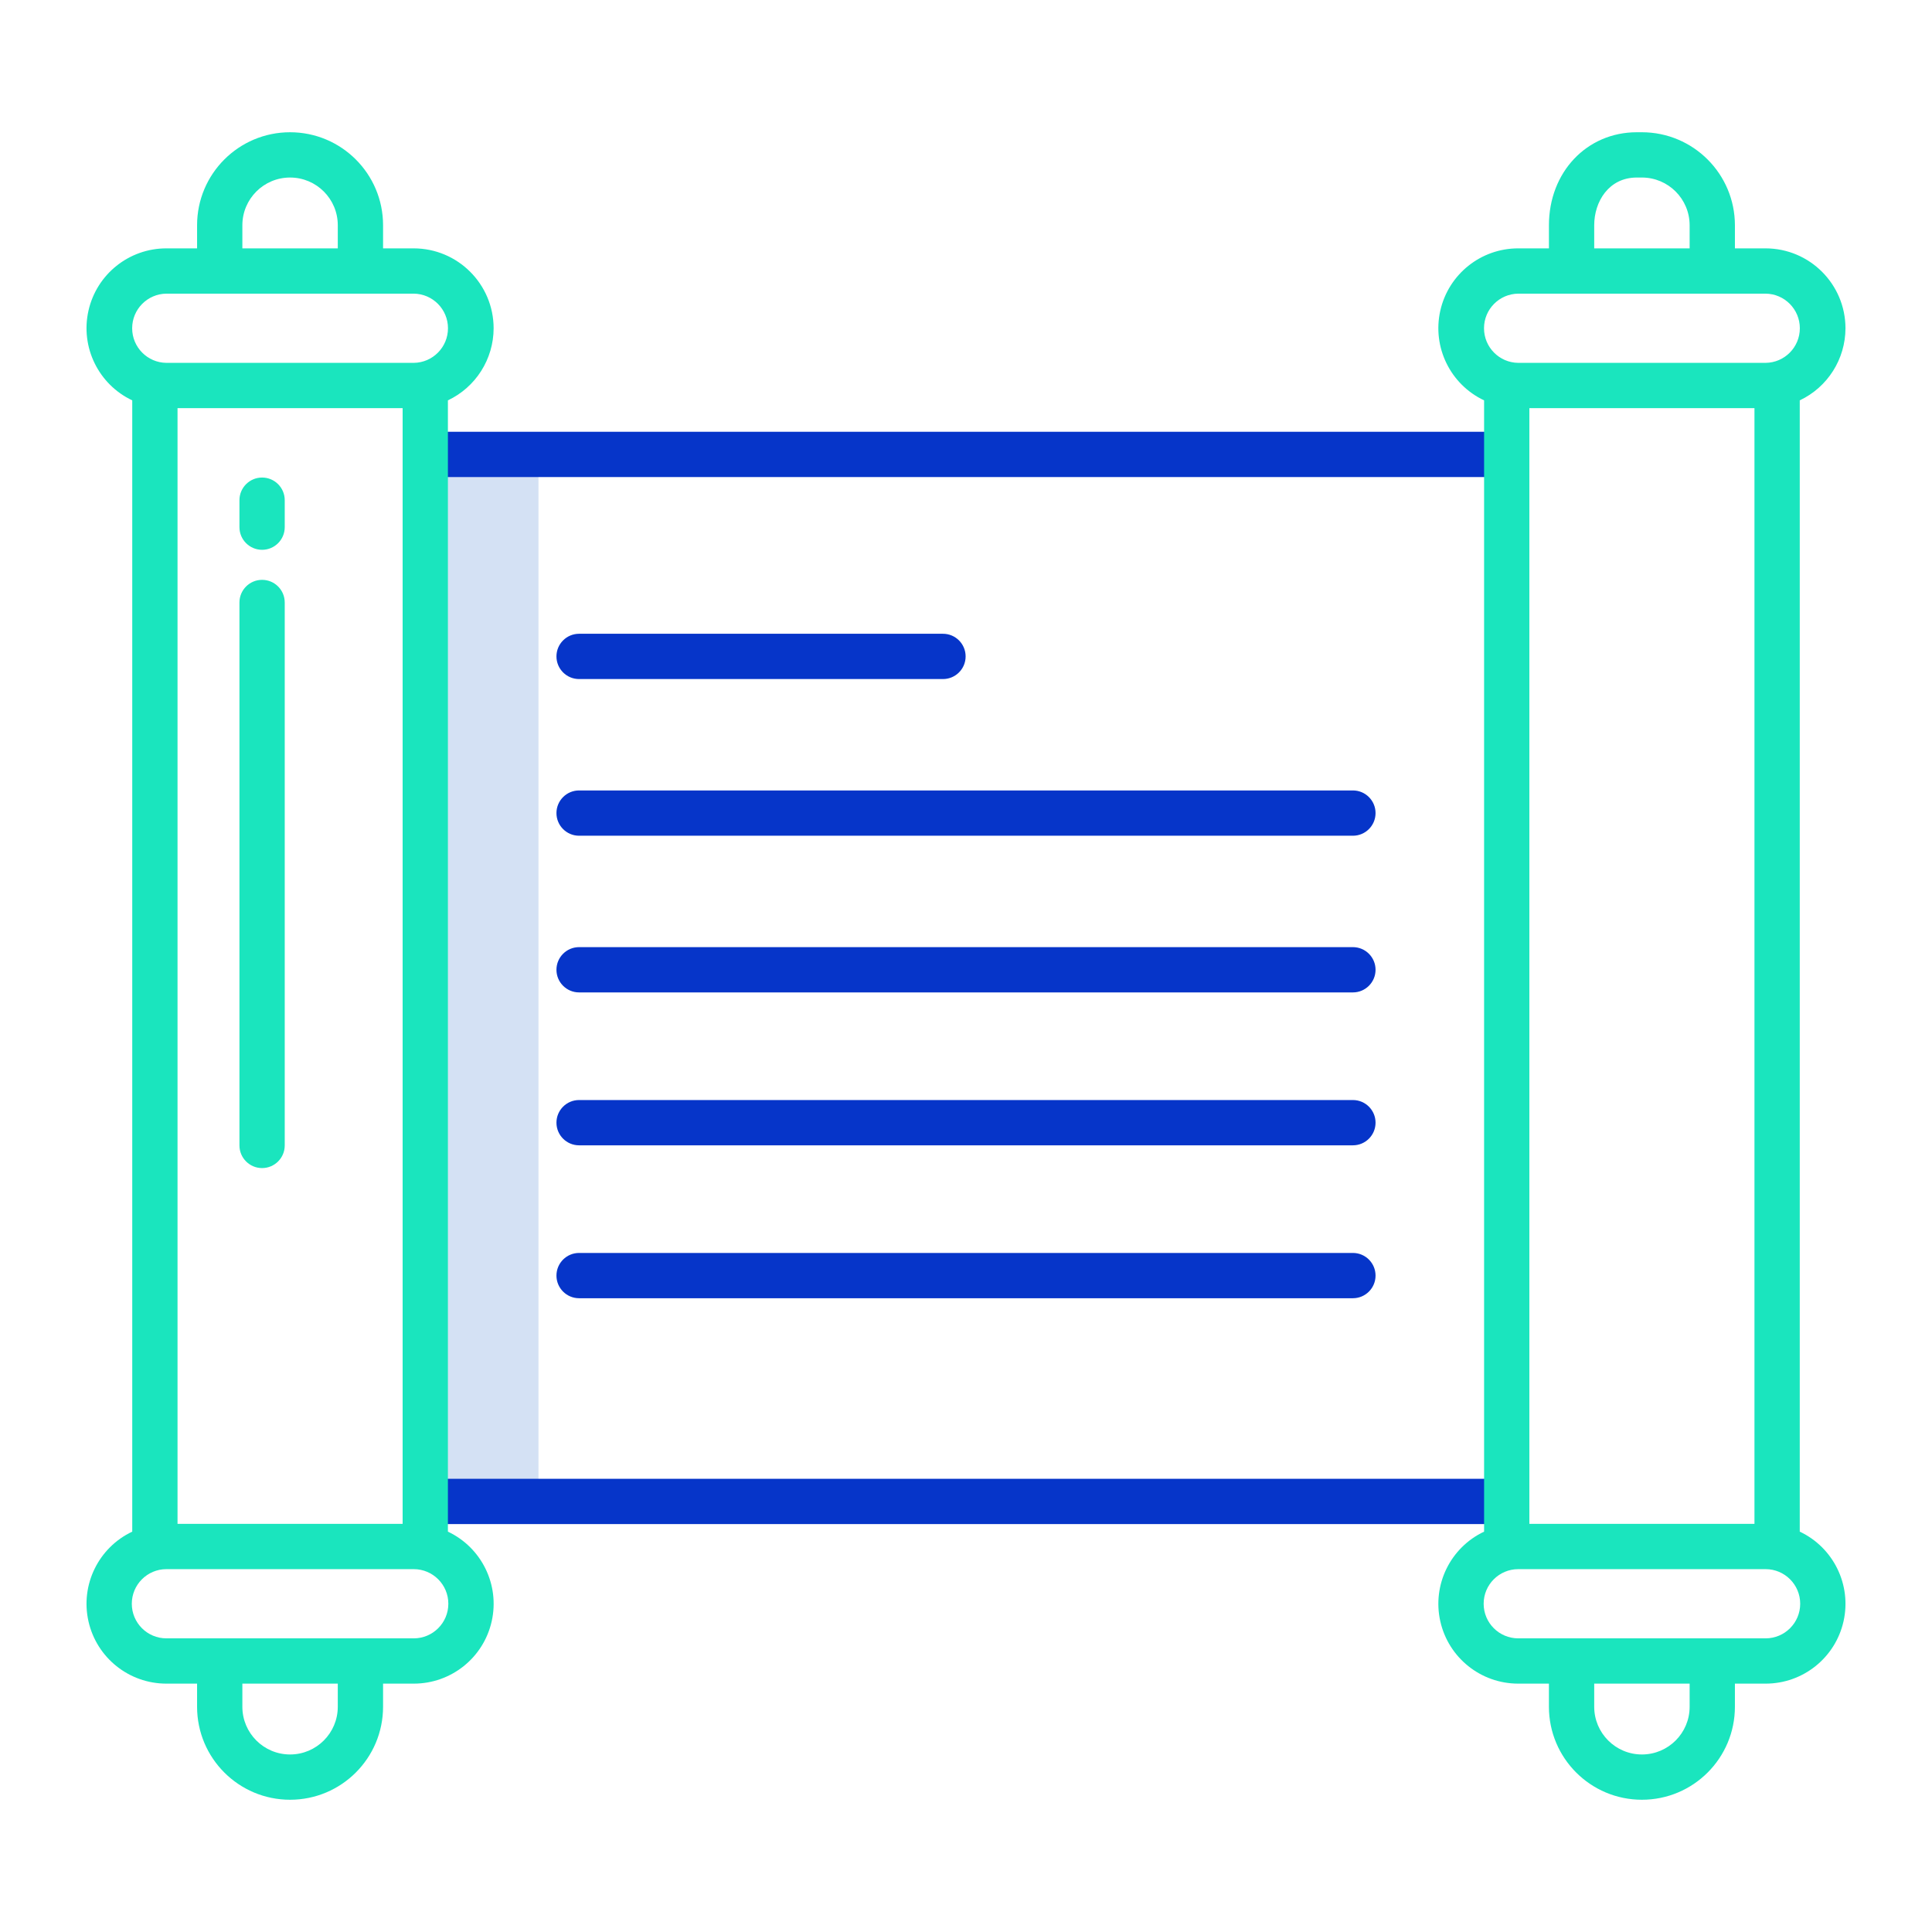
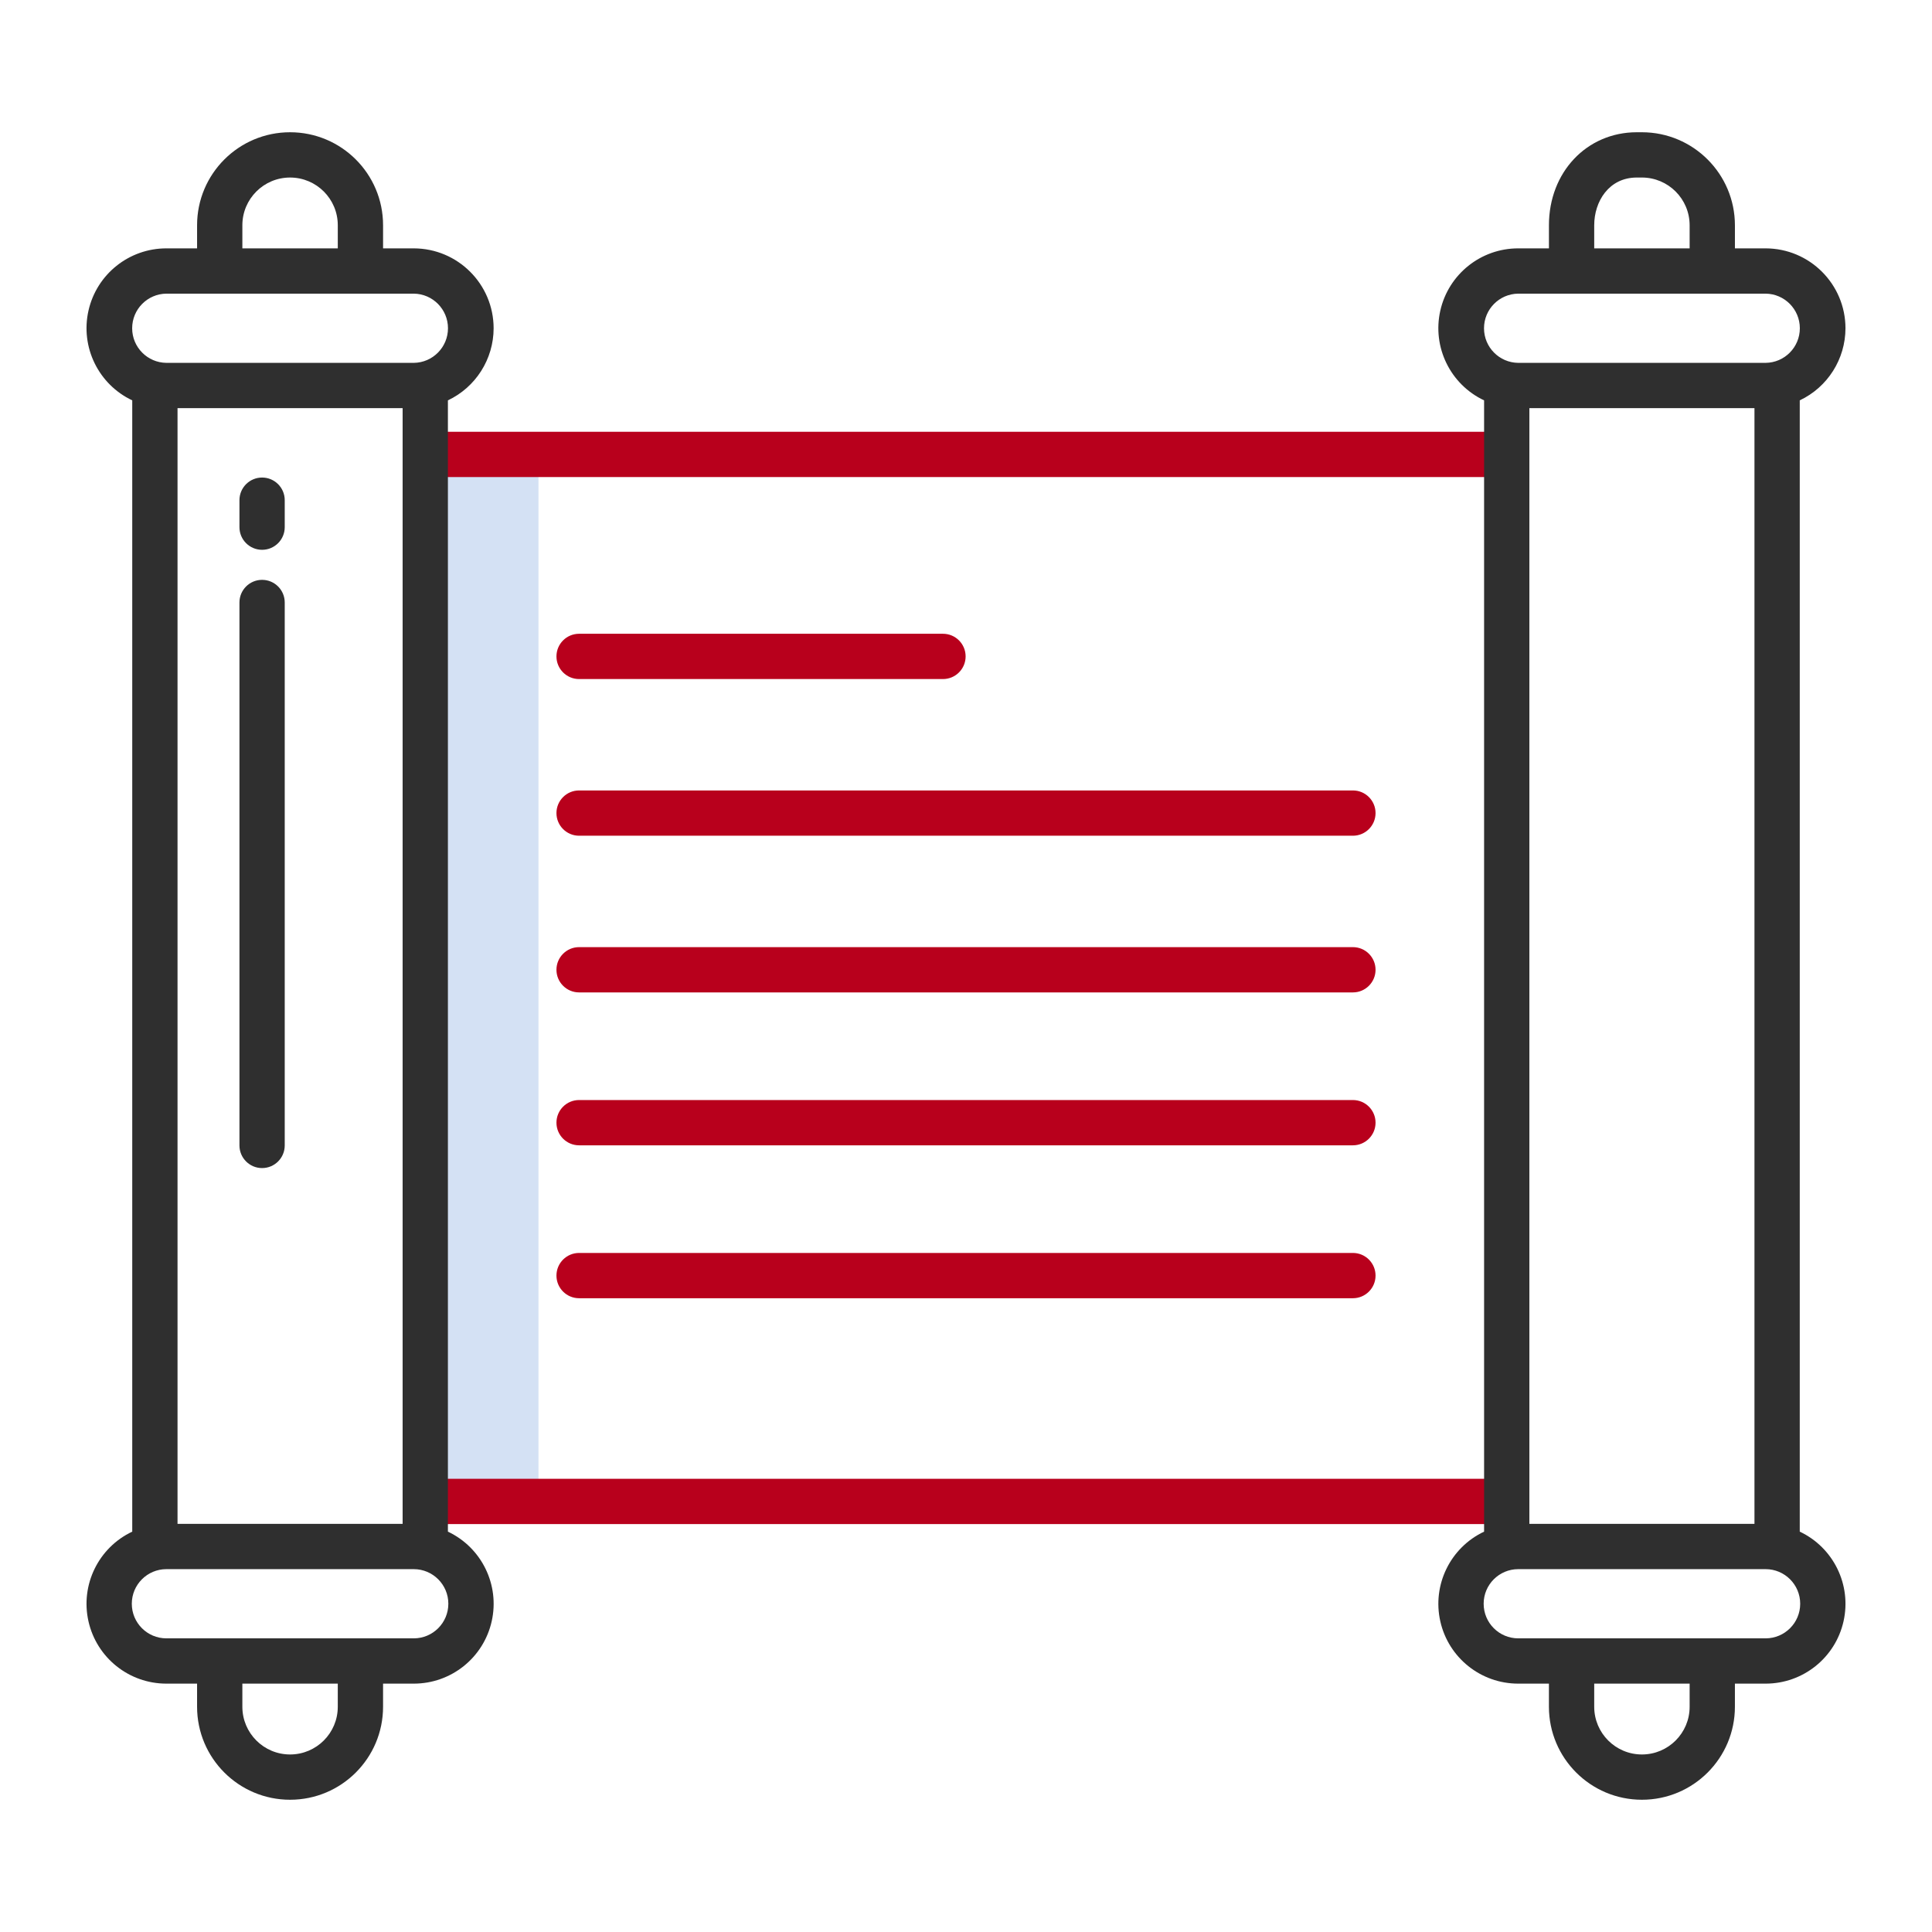
<svg xmlns="http://www.w3.org/2000/svg" id="Layer_1" height="512" viewBox="0 0 512 512" width="512" data-name="Layer 1">
  <path d="m112.7 120.43h30v277.47h-30z" fill="#d4e1f4" />
-   <path d="m112.698 391.896h286.604v12h-286.604z" fill="#0635c9" />
-   <path d="m112.698 114.425h286.604v12h-286.604z" fill="#0635c9" />
-   <path d="m130.816 86.99a21.2 21.2 0 0 0 -21.171-21.171h-8.128v-6.127a24.644 24.644 0 1 0 -49.288 0v6.127h-8.129a21.154 21.154 0 0 0 -9.054 40.28v299.801a21.154 21.154 0 0 0 9.054 40.28h8.128v6.128a24.644 24.644 0 0 0 49.288 0v-6.128h8.128a21.153 21.153 0 0 0 9.056-40.28v-299.8a21.177 21.177 0 0 0 12.116-19.11zm-83.769 316.849v-295.677h59.653v295.677zm17.182-344.147a12.644 12.644 0 1 1 25.288 0v6.127h-25.288zm-20.129 18.127h65.544a9.172 9.172 0 0 1 0 18.343h-65.544a9.172 9.172 0 0 1 0-18.343zm45.416 374.49a12.644 12.644 0 0 1 -25.288 0v-6.128h25.289zm20.128-18.128h-65.544a9.171 9.171 0 0 1 0-18.342h65.544a9.171 9.171 0 1 1 0 18.342z" fill="#1ae5be" />
-   <path d="m489.07 86.99a21.2 21.2 0 0 0 -21.17-21.171h-8.128v-6.127a24.672 24.672 0 0 0 -24.644-24.645h-1.356c-13.276 0-23.288 10.6-23.288 24.645v6.127h-8.128a21.153 21.153 0 0 0 -9.056 40.281v299.8a21.153 21.153 0 0 0 9.053 40.28h8.128v6.128a24.644 24.644 0 0 0 49.288 0v-6.128h8.131a21.154 21.154 0 0 0 9.054-40.28v-299.8a21.178 21.178 0 0 0 12.116-19.11zm-83.77 316.849v-295.677h59.651v295.677zm17.183-344.147c0-6.284 3.877-12.645 11.288-12.645h1.356a12.659 12.659 0 0 1 12.644 12.645v6.127h-25.288zm-20.128 18.127h65.545a9.172 9.172 0 0 1 0 18.343h-65.545a9.172 9.172 0 0 1 0-18.343zm45.416 374.49a12.644 12.644 0 0 1 -25.288 0v-6.128h25.288zm20.129-18.128h-65.545a9.171 9.171 0 0 1 0-18.342h65.545a9.171 9.171 0 0 1 0 18.342z" fill="#1ae5be" />
-   <path d="m69.457 126.554a6 6 0 0 0 -6 6v7.151a6 6 0 0 0 12 0v-7.151a6 6 0 0 0 -6-6z" fill="#1ae5be" />
-   <path d="m69.457 153.666a6 6 0 0 0 -6 6v143.886a6 6 0 0 0 12 0v-143.886a6 6 0 0 0 -6-6z" fill="#1ae5be" />
-   <g fill="#0635c9">
+   <path d="m112.698 391.896h286.604v12h-286.604z" fill="#b8001c" />
+   <path d="m112.698 114.425h286.604v12h-286.604z" fill="#b8001c" />
+   <path d="m130.816 86.99a21.2 21.2 0 0 0 -21.171-21.171h-8.128v-6.127a24.644 24.644 0 1 0 -49.288 0v6.127h-8.129a21.154 21.154 0 0 0 -9.054 40.28v299.801a21.154 21.154 0 0 0 9.054 40.28h8.128v6.128a24.644 24.644 0 0 0 49.288 0v-6.128h8.128a21.153 21.153 0 0 0 9.056-40.28v-299.8a21.177 21.177 0 0 0 12.116-19.11zm-83.769 316.849v-295.677h59.653v295.677zm17.182-344.147a12.644 12.644 0 1 1 25.288 0v6.127h-25.288zm-20.129 18.127h65.544a9.172 9.172 0 0 1 0 18.343h-65.544a9.172 9.172 0 0 1 0-18.343zm45.416 374.49a12.644 12.644 0 0 1 -25.288 0v-6.128h25.289zm20.128-18.128h-65.544a9.171 9.171 0 0 1 0-18.342h65.544a9.171 9.171 0 1 1 0 18.342z" fill="#2f2f2f" />
+   <path d="m489.07 86.99a21.2 21.2 0 0 0 -21.17-21.171h-8.128v-6.127a24.672 24.672 0 0 0 -24.644-24.645h-1.356c-13.276 0-23.288 10.6-23.288 24.645v6.127h-8.128a21.153 21.153 0 0 0 -9.056 40.281v299.8a21.153 21.153 0 0 0 9.053 40.28h8.128v6.128a24.644 24.644 0 0 0 49.288 0v-6.128h8.131a21.154 21.154 0 0 0 9.054-40.28v-299.8a21.178 21.178 0 0 0 12.116-19.11zm-83.77 316.849v-295.677h59.651v295.677zm17.183-344.147c0-6.284 3.877-12.645 11.288-12.645h1.356a12.659 12.659 0 0 1 12.644 12.645v6.127h-25.288zm-20.128 18.127h65.545a9.172 9.172 0 0 1 0 18.343h-65.545a9.172 9.172 0 0 1 0-18.343zm45.416 374.49a12.644 12.644 0 0 1 -25.288 0v-6.128h25.288zm20.129-18.128h-65.545a9.171 9.171 0 0 1 0-18.342h65.545a9.171 9.171 0 0 1 0 18.342z" fill="#2f2f2f" />
+   <path d="m69.457 126.554a6 6 0 0 0 -6 6v7.151a6 6 0 0 0 12 0v-7.151a6 6 0 0 0 -6-6z" fill="#2f2f2f" />
+   <path d="m69.457 153.666a6 6 0 0 0 -6 6v143.886a6 6 0 0 0 12 0v-143.886a6 6 0 0 0 -6-6z" fill="#2f2f2f" />
+   <g fill="#b8001c">
    <path d="m153.466 179.956h96.434a6 6 0 0 0 0-12h-96.434a6 6 0 0 0 0 12z" />
    <path d="m153.466 221.477h205.068a6 6 0 0 0 0-12h-205.068a6 6 0 0 0 0 12z" />
    <path d="m153.466 263h205.068a6 6 0 0 0 0-12h-205.068a6 6 0 0 0 0 12z" />
    <path d="m153.466 303.521h205.068a6 6 0 0 0 0-12h-205.068a6 6 0 0 0 0 12z" />
    <path d="m153.466 344.044h205.068a6 6 0 0 0 0-12h-205.068a6 6 0 0 0 0 12z" />
  </g>
</svg>
